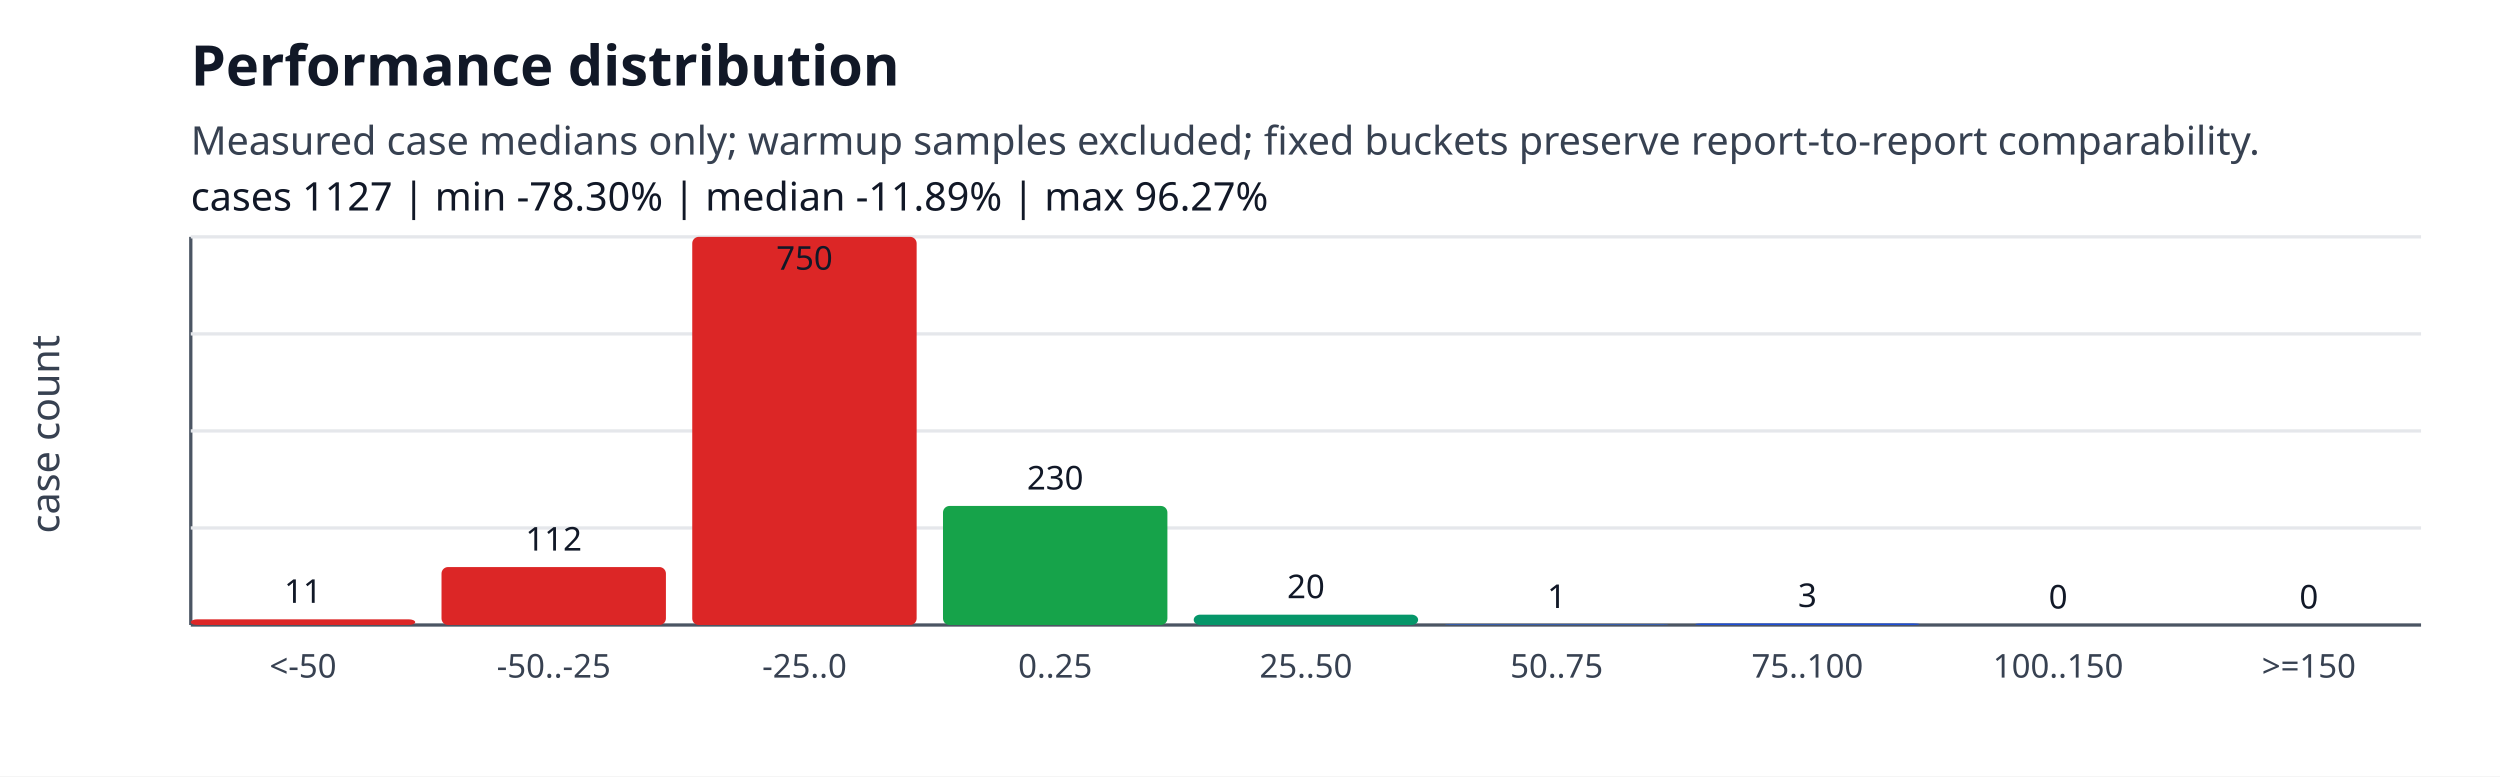
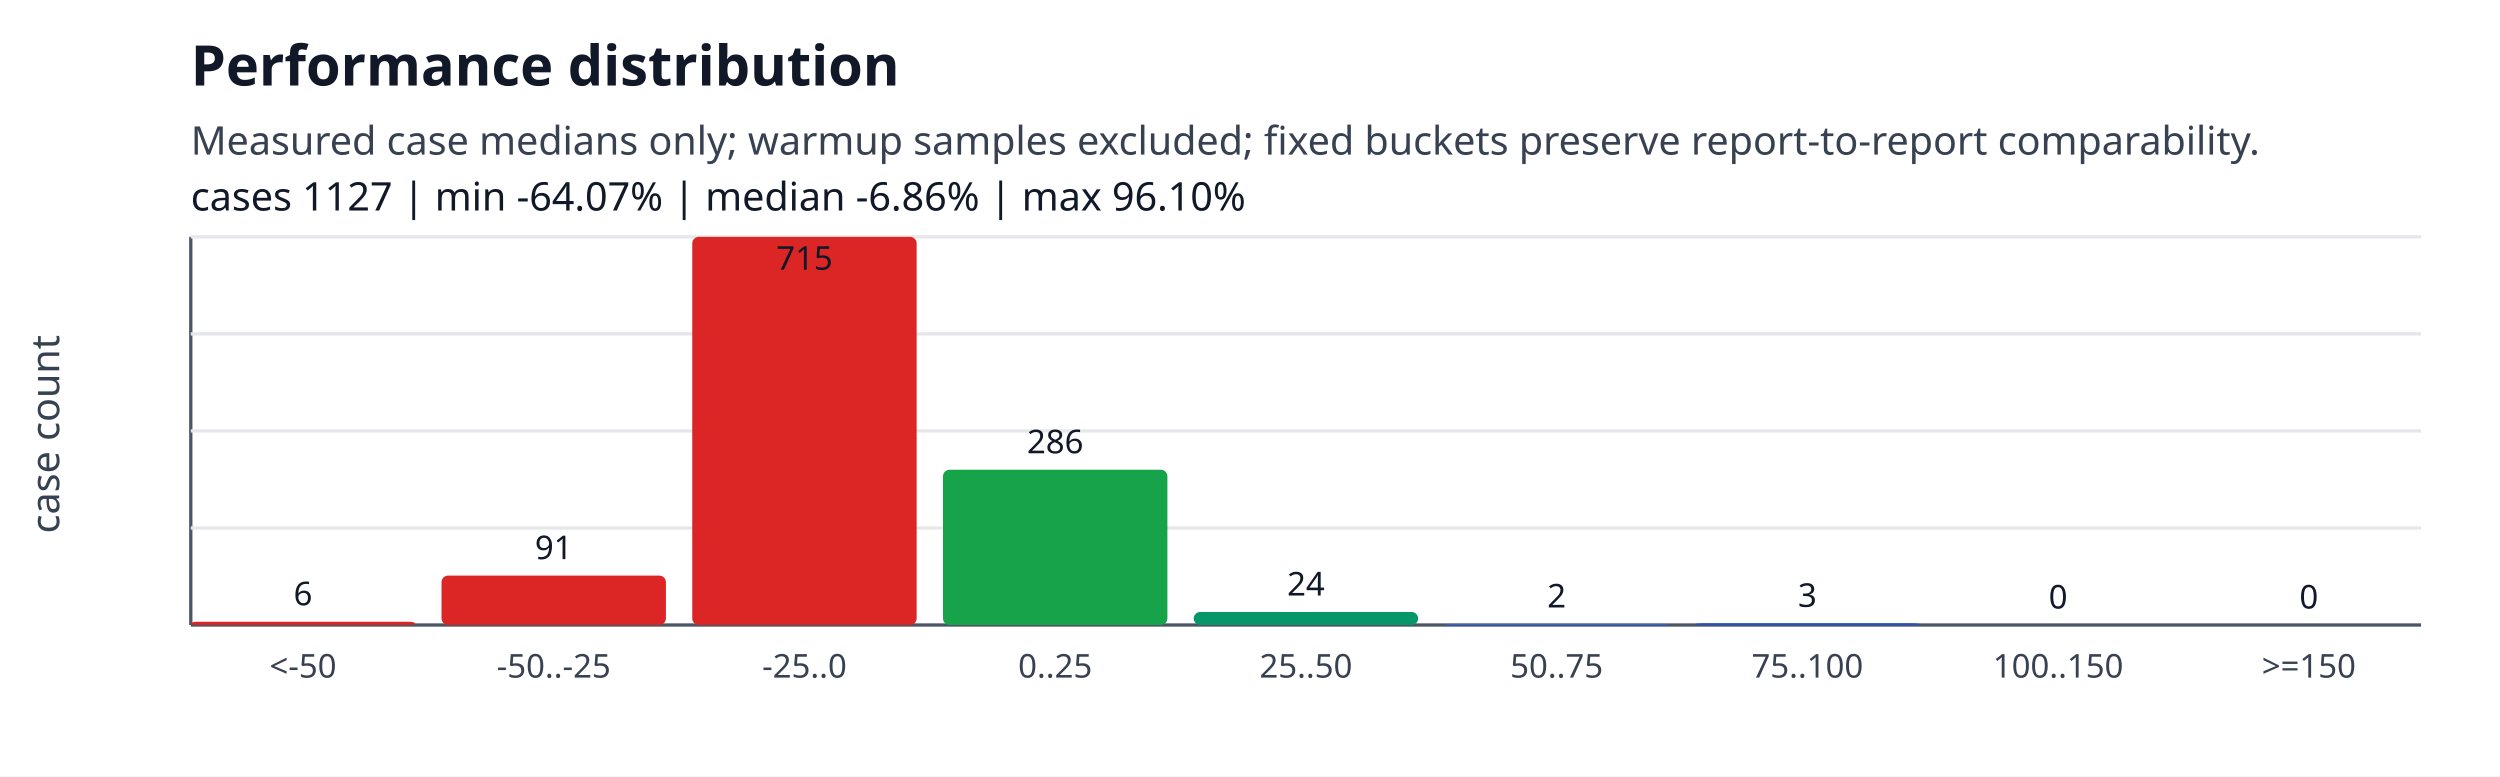
<svg xmlns="http://www.w3.org/2000/svg" width="760" height="236" viewBox="0 0 760 236" role="img" aria-labelledby="perf-hist-title perf-hist-desc">
  <rect width="760" height="236" fill="#ffffff" />
  <text x="58" y="26" font-family="sans-serif" font-size="17" font-weight="700" fill="#111827">Performance distribution</text>
  <text x="58" y="47" font-family="sans-serif" font-size="12" fill="#374151">Measured case medians only; warmup samples excluded; fixed buckets preserve report-to-report comparability.</text>
-   <text x="58" y="64" font-family="sans-serif" font-size="12" fill="#111827">cases 1127 | min -78.30% | median -11.89% | max 96.27%</text>
+   <text x="58" y="64" font-family="sans-serif" font-size="12" fill="#111827">cases 1127 | min -64.07% | median -6.86% | max 96.10%</text>
  <line x1="58" y1="190" x2="736.00" y2="190" stroke="#4b5563" />
  <line x1="58" y1="72" x2="58" y2="190" stroke="#4b5563" />
  <line x1="58" y1="160.50" x2="736.00" y2="160.50" stroke="#e5e7eb" />
  <line x1="58" y1="131.00" x2="736.00" y2="131.00" stroke="#e5e7eb" />
  <line x1="58" y1="101.50" x2="736.00" y2="101.50" stroke="#e5e7eb" />
  <line x1="58" y1="72.00" x2="736.00" y2="72.00" stroke="#e5e7eb" />
-   <rect x="58.00" y="188.27" width="68.22" height="1.73" rx="2" fill="#dc2626" />
-   <text x="92.11" y="183.27" font-family="sans-serif" font-size="10" fill="#111827" text-anchor="middle">11</text>
+   <rect x="58.00" y="189.01" width="68.22" height="0.99" rx="2" fill="#dc2626" />
+   <text x="92.11" y="184.01" font-family="sans-serif" font-size="10" fill="#111827" text-anchor="middle">6</text>
  <text x="92.11" y="206.00" font-family="sans-serif" font-size="10" fill="#374151" text-anchor="middle">&lt;-50</text>
-   <rect x="134.22" y="172.38" width="68.22" height="17.62" rx="2" fill="#dc2626" />
-   <text x="168.33" y="167.38" font-family="sans-serif" font-size="10" fill="#111827" text-anchor="middle">112</text>
+   <rect x="134.22" y="174.98" width="68.22" height="15.02" rx="2" fill="#dc2626" />
+   <text x="168.33" y="169.98" font-family="sans-serif" font-size="10" fill="#111827" text-anchor="middle">91</text>
  <text x="168.33" y="206.00" font-family="sans-serif" font-size="10" fill="#374151" text-anchor="middle">-50..-25</text>
  <rect x="210.44" y="72.00" width="68.22" height="118.00" rx="2" fill="#dc2626" />
-   <text x="244.56" y="82.00" font-family="sans-serif" font-size="10" fill="#111827" text-anchor="middle">750</text>
+   <text x="244.56" y="82.00" font-family="sans-serif" font-size="10" fill="#111827" text-anchor="middle">715</text>
  <text x="244.56" y="206.00" font-family="sans-serif" font-size="10" fill="#374151" text-anchor="middle">-25..0</text>
-   <rect x="286.67" y="153.81" width="68.22" height="36.19" rx="2" fill="#16a34a" />
-   <text x="320.78" y="148.81" font-family="sans-serif" font-size="10" fill="#111827" text-anchor="middle">230</text>
+   <rect x="286.67" y="142.80" width="68.22" height="47.20" rx="2" fill="#16a34a" />
+   <text x="320.78" y="137.80" font-family="sans-serif" font-size="10" fill="#111827" text-anchor="middle">286</text>
  <text x="320.78" y="206.00" font-family="sans-serif" font-size="10" fill="#374151" text-anchor="middle">0..25</text>
-   <rect x="362.89" y="186.85" width="68.22" height="3.15" rx="2" fill="#059669" />
-   <text x="397.00" y="181.85" font-family="sans-serif" font-size="10" fill="#111827" text-anchor="middle">20</text>
+   <rect x="362.89" y="186.04" width="68.22" height="3.96" rx="2" fill="#059669" />
+   <text x="397.00" y="181.04" font-family="sans-serif" font-size="10" fill="#111827" text-anchor="middle">24</text>
  <text x="397.00" y="206.00" font-family="sans-serif" font-size="10" fill="#374151" text-anchor="middle">25..50</text>
-   <rect x="439.11" y="189.84" width="68.22" height="0.16" rx="2" fill="#2563eb" />
-   <text x="473.22" y="184.84" font-family="sans-serif" font-size="10" fill="#111827" text-anchor="middle">1</text>
+   <rect x="439.11" y="189.67" width="68.22" height="0.33" rx="2" fill="#2563eb" />
+   <text x="473.22" y="184.67" font-family="sans-serif" font-size="10" fill="#111827" text-anchor="middle">2</text>
  <text x="473.22" y="206.00" font-family="sans-serif" font-size="10" fill="#374151" text-anchor="middle">50..75</text>
-   <rect x="515.33" y="189.53" width="68.22" height="0.47" rx="2" fill="#1d4ed8" />
-   <text x="549.44" y="184.53" font-family="sans-serif" font-size="10" fill="#111827" text-anchor="middle">3</text>
+   <rect x="515.33" y="189.50" width="68.22" height="0.50" rx="2" fill="#1d4ed8" />
+   <text x="549.44" y="184.50" font-family="sans-serif" font-size="10" fill="#111827" text-anchor="middle">3</text>
  <text x="549.44" y="206.00" font-family="sans-serif" font-size="10" fill="#374151" text-anchor="middle">75..100</text>
  <rect x="591.56" y="190.00" width="68.22" height="0.00" rx="2" fill="#1d4ed8" />
  <text x="625.67" y="185.00" font-family="sans-serif" font-size="10" fill="#111827" text-anchor="middle">0</text>
  <text x="625.67" y="206.00" font-family="sans-serif" font-size="10" fill="#374151" text-anchor="middle">100..150</text>
  <rect x="667.78" y="190.00" width="68.22" height="0.00" rx="2" fill="#1d4ed8" />
  <text x="701.89" y="185.00" font-family="sans-serif" font-size="10" fill="#111827" text-anchor="middle">0</text>
  <text x="701.89" y="206.00" font-family="sans-serif" font-size="10" fill="#374151" text-anchor="middle">&gt;=150</text>
  <text x="18" y="132" font-family="sans-serif" font-size="12" fill="#374151" transform="rotate(-90 18 132)" text-anchor="middle">case count</text>
</svg>
